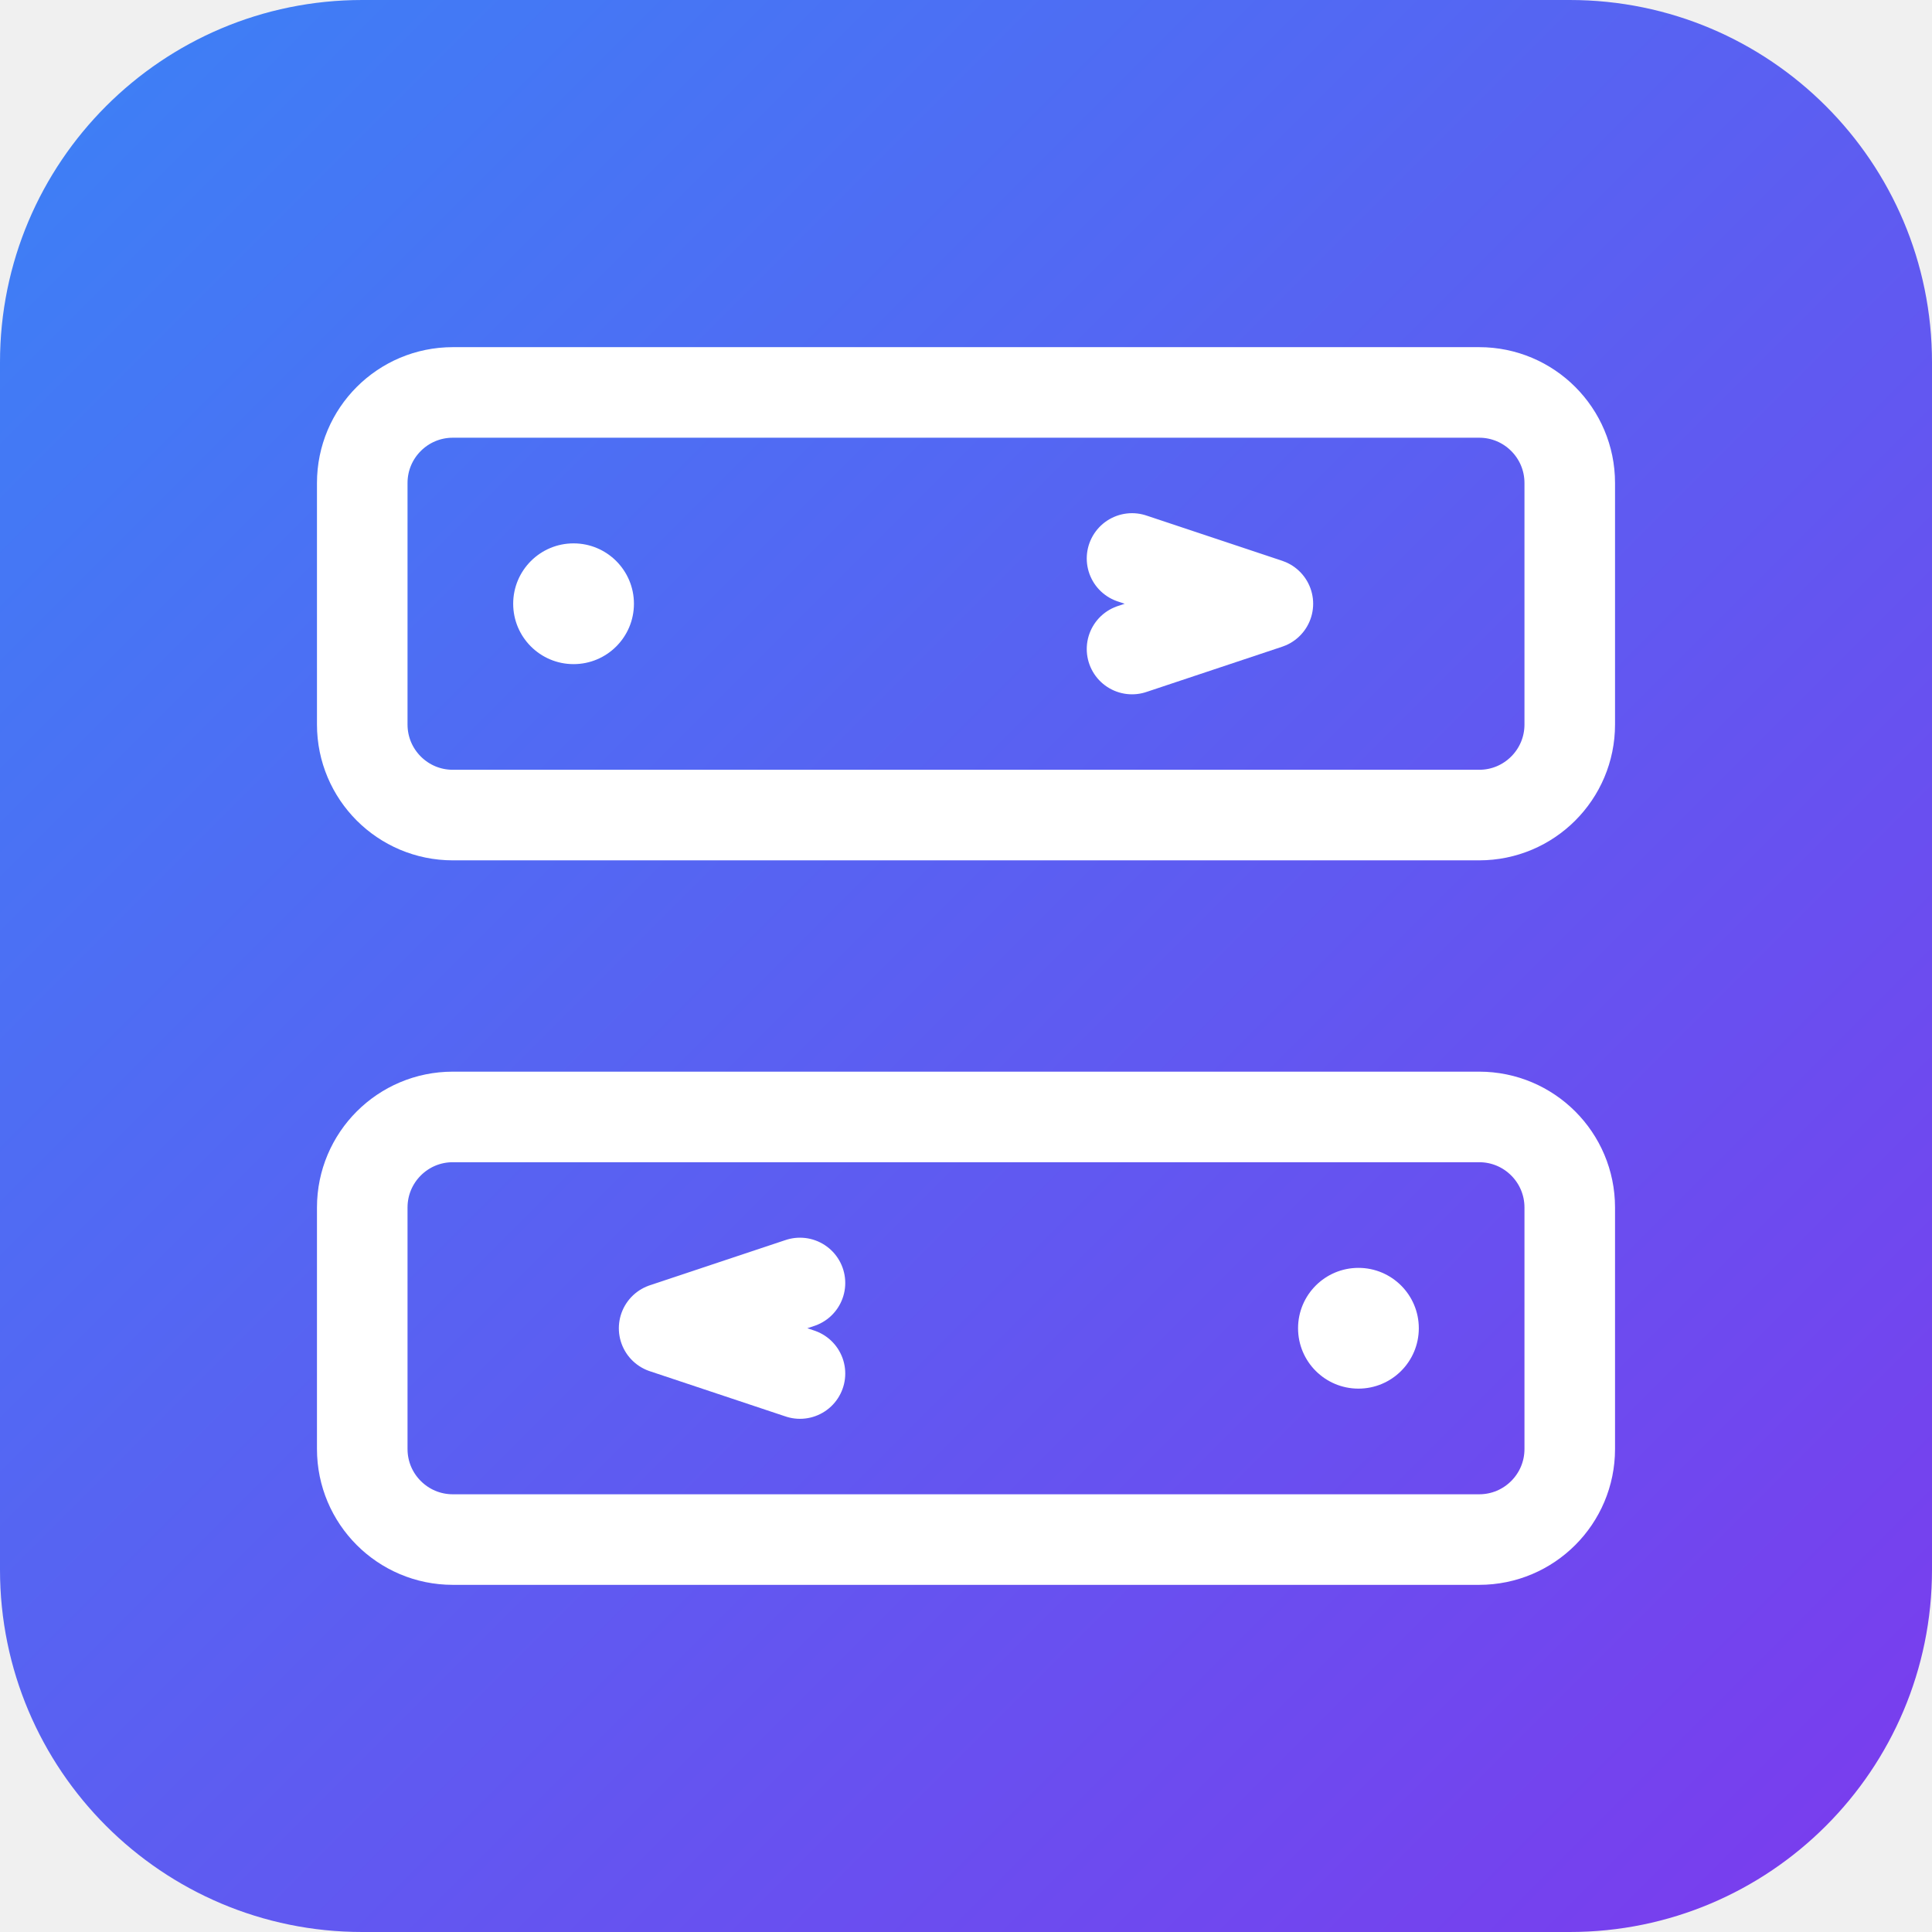
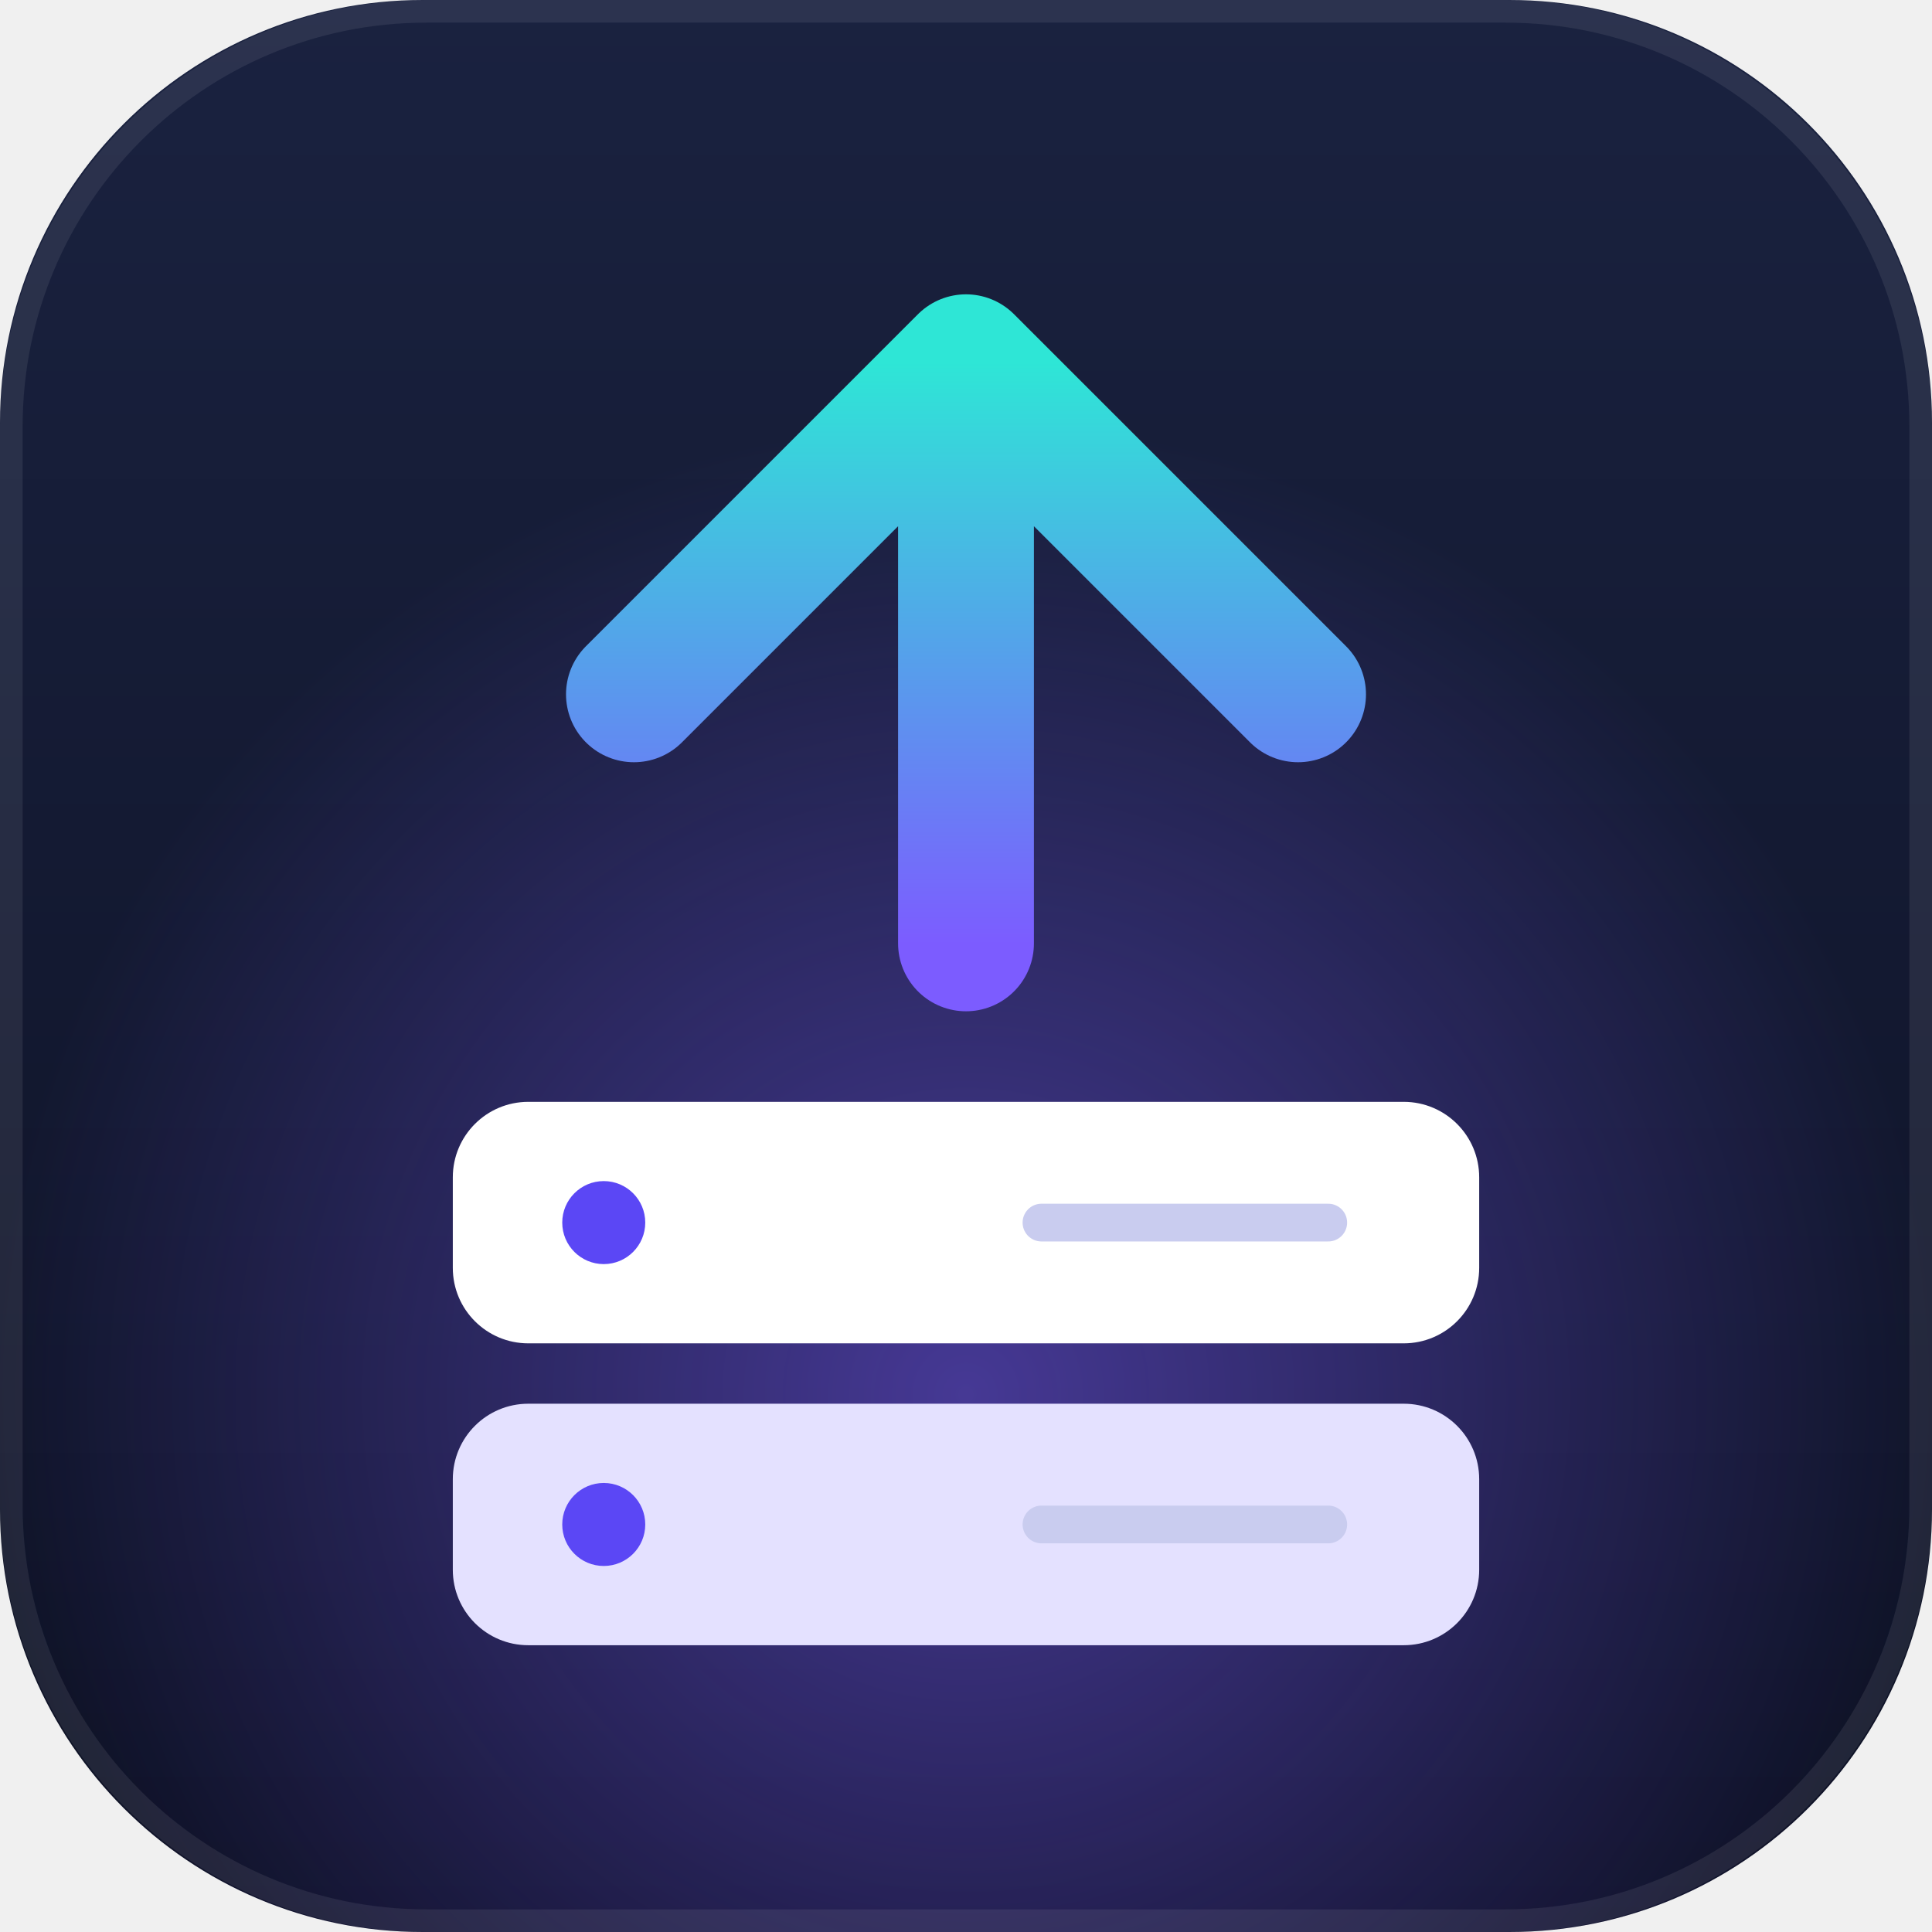
- <svg xmlns="http://www.w3.org/2000/svg" width="256" height="256" viewBox="0 0 256 256">
+ <svg xmlns="http://www.w3.org/2000/svg" width="512" height="512" viewBox="0 0 512 512">
  <defs>
-     <linearGradient id="g" x1="0" y1="0" x2="1" y2="1">
-       <stop offset="0" stop-color="#3b82f6" />
-       <stop offset="1" stop-color="#7c3aed" />
+     <linearGradient id="bg" x1="0" y1="0" x2="0" y2="1">
+       <stop offset="0" stop-color="#1a2240" />
+       <stop offset="1" stop-color="#0c1022" />
    </linearGradient>
+     <linearGradient id="beam" x1="0" y1="1" x2="0" y2="0">
+       <stop offset="0" stop-color="#7c5cff" />
+       <stop offset="1" stop-color="#2ee6d6" />
+     </linearGradient>
+     <radialGradient id="glow" cx="0.5" cy="0.72" r="0.5">
+       <stop offset="0" stop-color="#7c5cff" stop-opacity="0.5" />
+       <stop offset="1" stop-color="#7c5cff" stop-opacity="0" />
+     </radialGradient>
  </defs>
-   <rect width="256" height="256" rx="48" fill="url(#g)" />
-   <g fill="none" stroke="#fff" stroke-width="12" stroke-linecap="round" stroke-linejoin="round">
-     <rect x="48" y="52" width="160" height="56" rx="12" />
-     <rect x="48" y="148" width="160" height="56" rx="12" />
-     <path d="M150 74l18 6-18 6" />
-     <path d="M106 170l-18 6 18 6" />
+   <rect width="512" height="512" rx="112" fill="url(#bg)" />
+   <rect width="512" height="512" rx="112" fill="url(#glow)" />
+   <rect x="3" y="3" width="506" height="506" rx="110" fill="none" stroke="#ffffff" stroke-opacity="0.08" stroke-width="6" />
+   <path d="M256 96 L344 184 M256 96 L168 184 M256 104 V250" fill="none" stroke="url(#beam)" stroke-width="36" stroke-linecap="round" stroke-linejoin="round" />
+   <rect x="120" y="292" width="272" height="64" rx="20" fill="#fff" />
+   <rect x="120" y="372" width="272" height="64" rx="20" fill="#e4e1ff" />
+   <g fill="#5b47f5">
+     <circle cx="160" cy="324" r="11" />
+     <circle cx="160" cy="404" r="11" />
  </g>
-   <circle cx="76" cy="80" r="8" fill="#fff" />
-   <circle cx="180" cy="176" r="8" fill="#fff" />
+   <g stroke="#c9ccef" stroke-width="10" stroke-linecap="round">
+     <path d="M276 324h76" />
+     <path d="M276 404h76" />
+   </g>
</svg>
